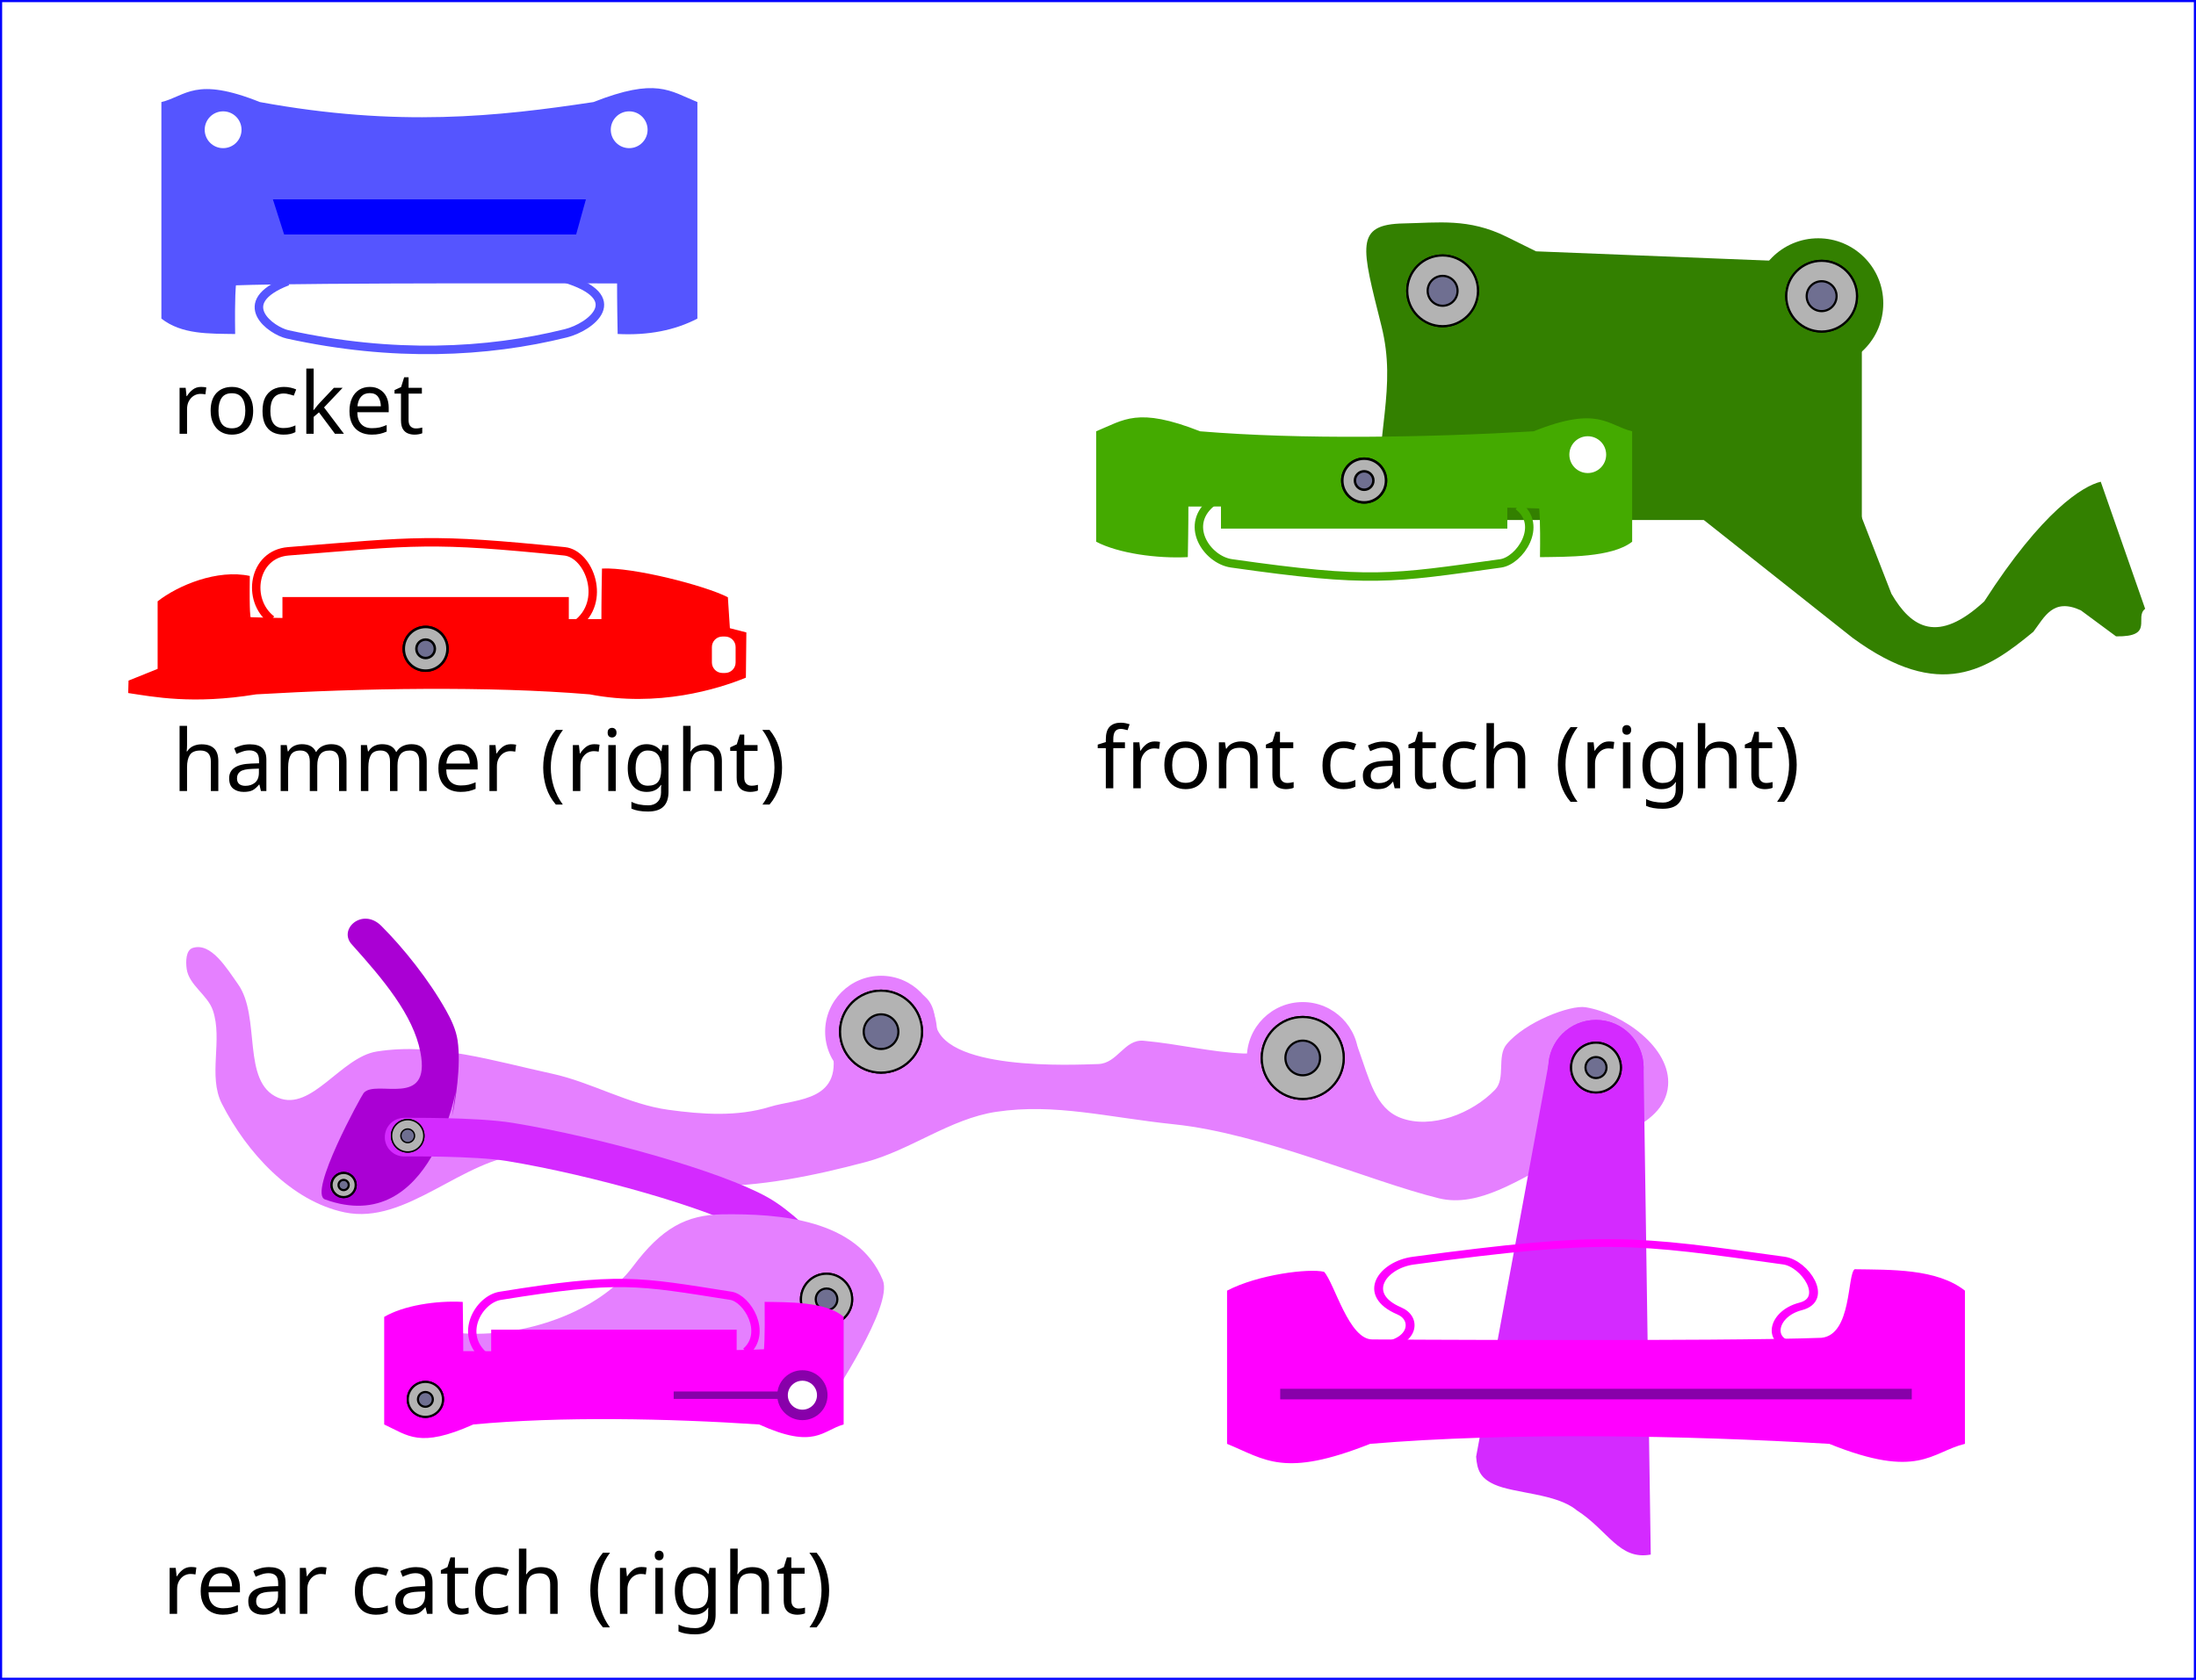
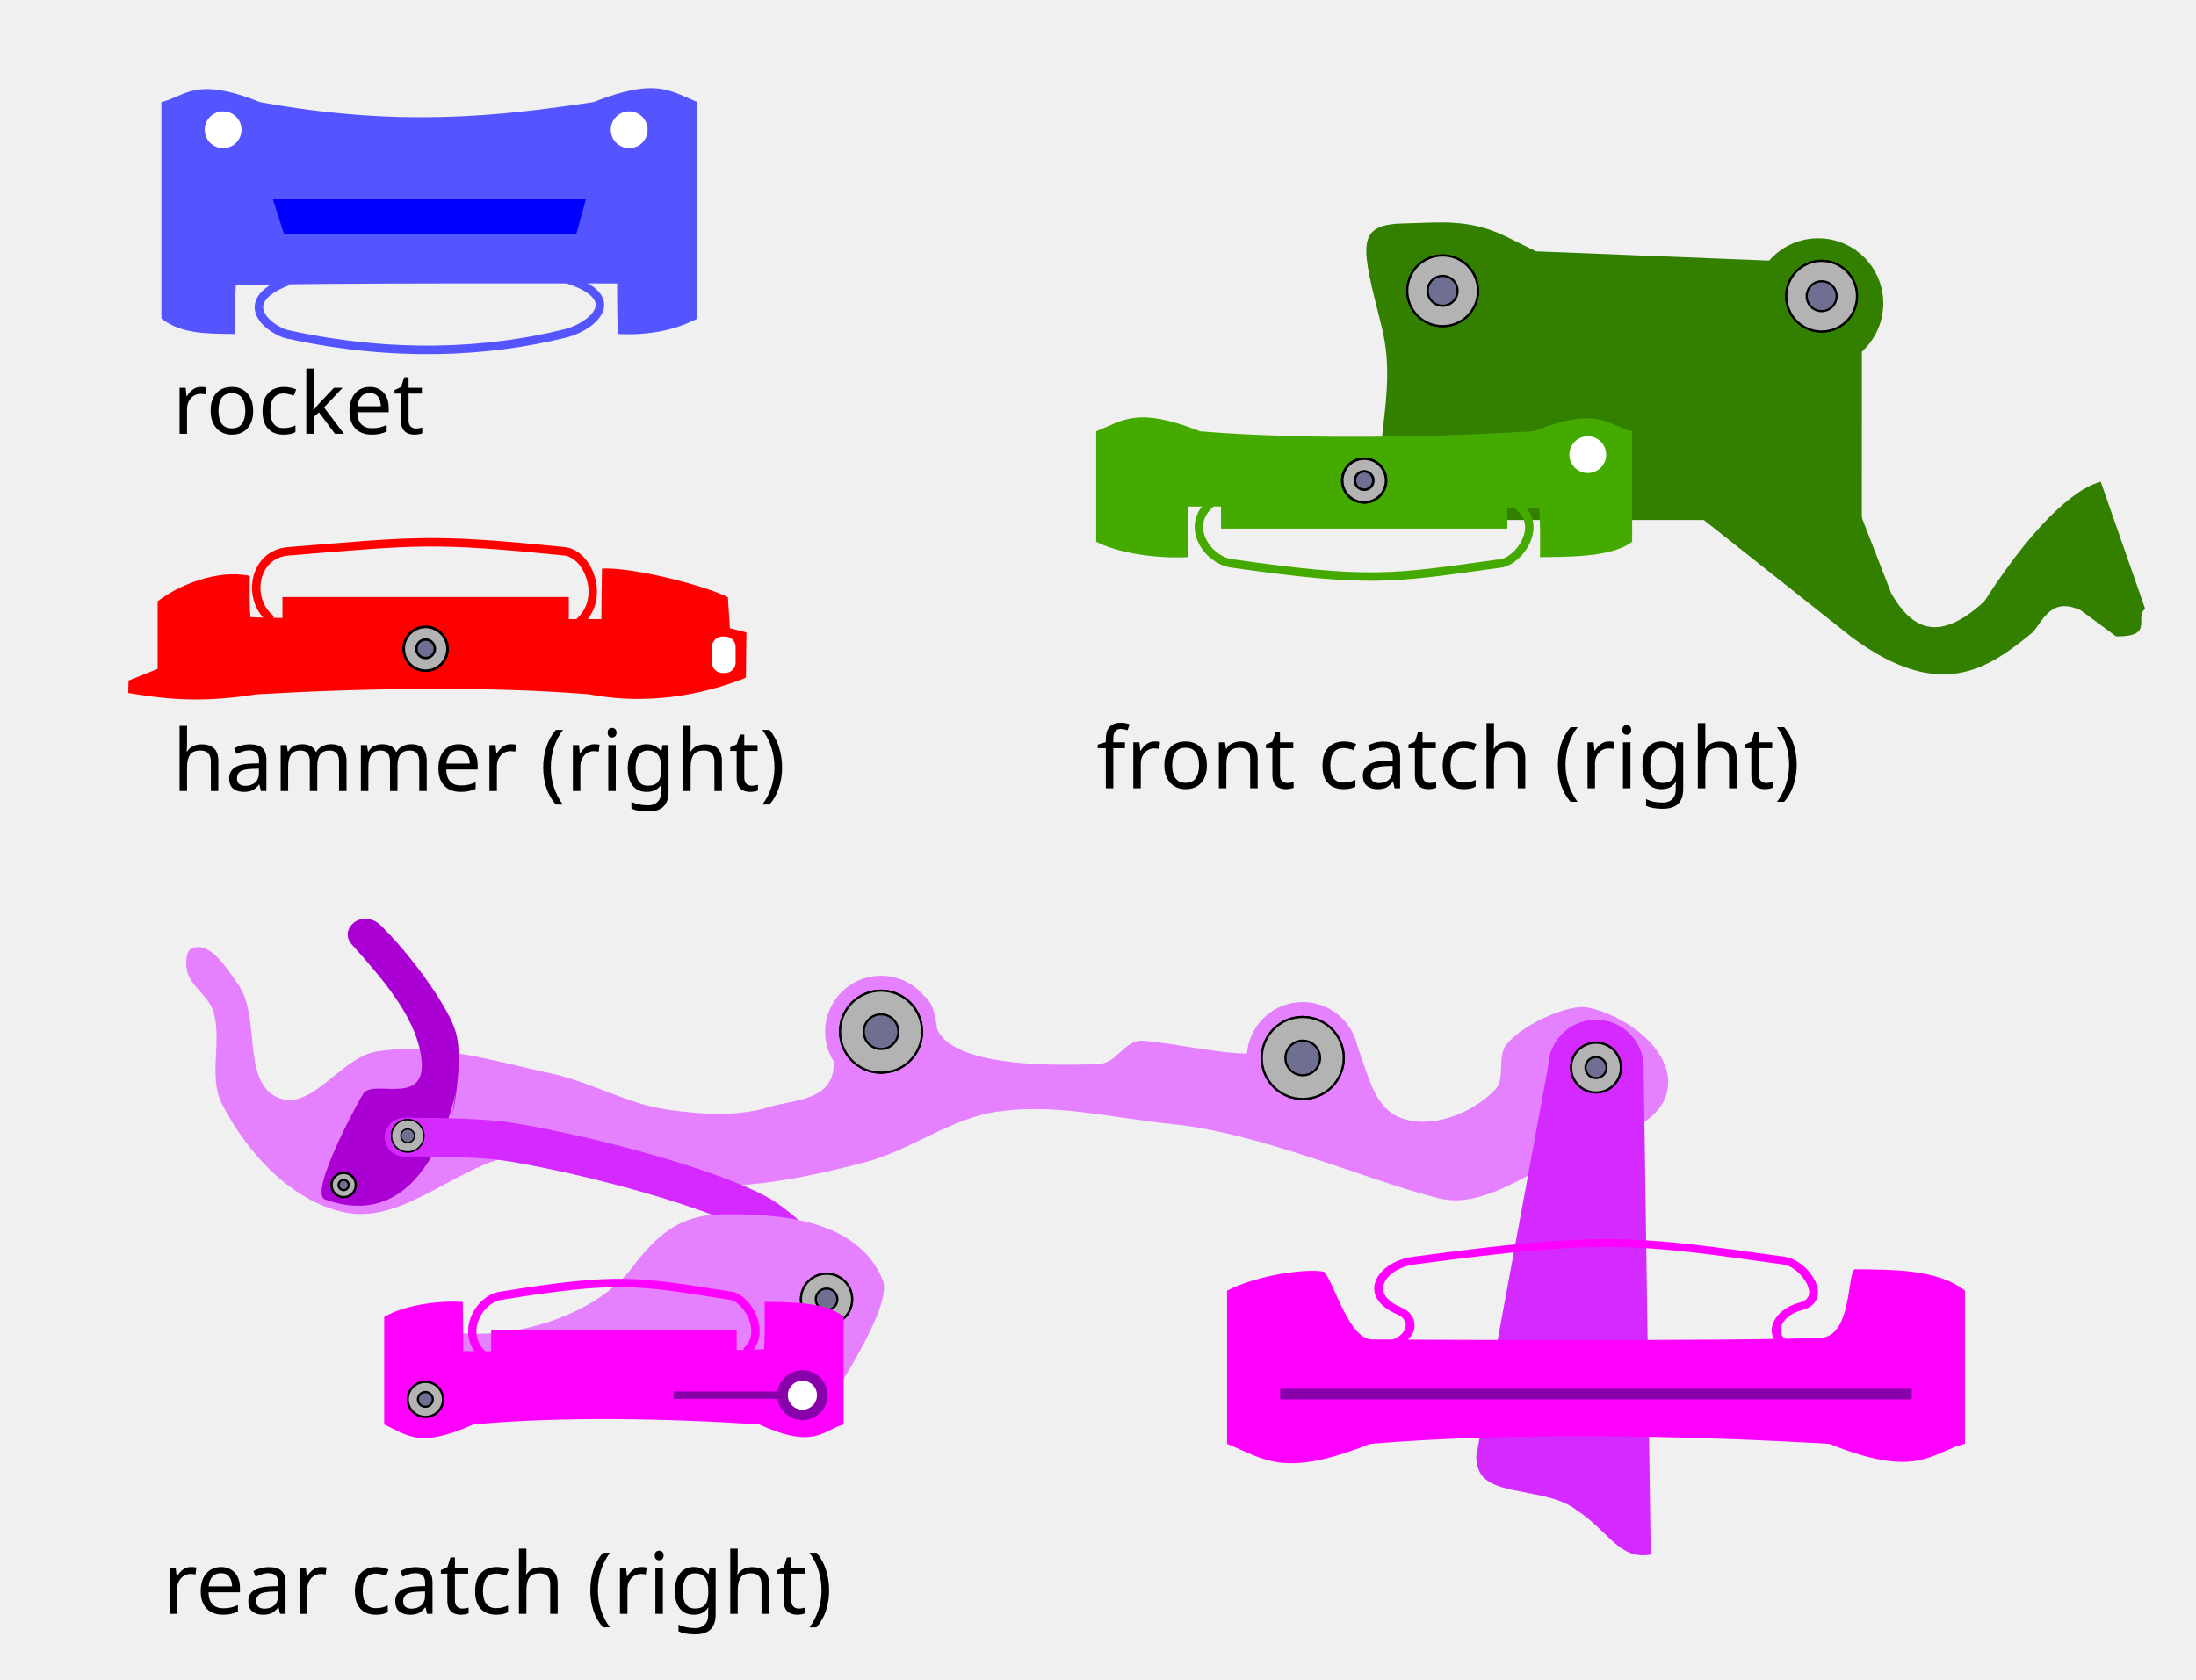
<svg xmlns="http://www.w3.org/2000/svg" width="271.01mm" height="207.364mm" viewBox="0 0 271.01 207.364" version="1.1" id="svg8">
  <defs id="defs2" />
  <g id="layer1" transform="translate(5.083877,5.638964)">
-     <rect style="fill:#ffffff;stroke:#0000ff;stroke-width:0.265" id="rect146" width="270.745" height="207.099" x="-4.952" y="-5.507" />
    <g id="g4572" transform="rotate(180,47.90806,21.6573)">
      <path id="rect3713" d="m 14.833,36.354 c 3.458,1.407 5.08,3.046 12.829,0 11.81,-1.782 24.09,-3.126 41.16,0 8.012,3.206 9.113,0.739 12.161,0 V 9.627 c -2.523,-1.975 -5.862,-1.851 -9.104,-1.905 0.069,4.785 -0.097,6.01 -0.097,6.01 -8.993,0.339 -47.036,0.235 -47.036,0.235 0,0 0.007,-2.343 -0.071,-6.24 -3.803,-0.194 -7.071,0.457 -9.841,1.899 z" style="fill:#5555ff;stroke-width:1.058;stroke-miterlimit:4;stroke-dasharray:none" />
      <path id="path3735" d="M 31.333,14.634 C 23.251,12.218 28.008,8.572 31.07,7.812 40.818,5.393 52.425,4.832 65.41,7.679 c 1.991,0.437 6.853,3.912 0,6.554" style="fill:none;stroke:#5555ff;stroke-width:1.051;stroke-linecap:butt;stroke-linejoin:miter;stroke-miterlimit:4;stroke-dasharray:none;stroke-opacity:1" />
      <circle r="2.272" cy="32.938" cx="23.252" id="path4546" style="fill:#ffffff;fill-opacity:1;stroke:none;stroke-width:1.058;stroke-miterlimit:4;stroke-dasharray:none;stroke-opacity:1" />
      <circle style="fill:#ffffff;fill-opacity:1;stroke:none;stroke-width:1.058;stroke-miterlimit:4;stroke-dasharray:none;stroke-opacity:1" id="circle4548" cx="73.365" cy="32.938" r="2.272" />
      <path id="rect4557" d="m 29.798,20.013 h 36.039 l 1.386,4.334 H 28.593 Z" style="fill:#0000ff;fill-opacity:1;stroke:none;stroke-width:1.012;stroke-miterlimit:4;stroke-dasharray:none;stroke-opacity:1" />
    </g>
    <text xml:space="preserve" style="font-style:normal;font-weight:normal;font-size:10.583px;line-height:1.25;font-family:sans-serif;letter-spacing:0px;word-spacing:0px;fill:#000000;fill-opacity:1;stroke:none;stroke-width:0.265" x="16.17" y="47.905" id="text4595">
      <tspan id="tspan4593" x="16.17" y="47.905" style="stroke-width:0.265">rocket</tspan>
    </text>
    <text id="text4599" y="92.004" x="16.17" style="font-style:normal;font-weight:normal;font-size:10.583px;line-height:1.25;font-family:sans-serif;letter-spacing:0px;word-spacing:0px;fill:#000000;fill-opacity:1;stroke:none;stroke-width:0.265" xml:space="preserve">
      <tspan style="stroke-width:0.265" y="92.004" x="16.17" id="tspan4597">hammer (right)</tspan>
    </text>
    <text xml:space="preserve" style="font-style:normal;font-weight:normal;font-size:10.583px;line-height:1.25;font-family:sans-serif;letter-spacing:0px;word-spacing:0px;fill:#000000;fill-opacity:1;stroke:none;stroke-width:0.265" x="130.231" y="91.664" id="text4731">
      <tspan id="tspan4729" x="130.231" y="91.664" style="stroke-width:0.265">front catch (right)</tspan>
    </text>
    <path style="fill:#e580ff;fill-opacity:1;stroke:none;stroke-width:0.265px;stroke-linecap:butt;stroke-linejoin:miter;stroke-opacity:1" d="m 148.397,124.405 c -4.142,-0.178 -7.895,-1.167 -12.338,-1.575 -2.392,-0.22 -3.22,2.81 -5.621,2.876 -2.895,0.079 -19.744,0.975 -20.134,-5.454 -0.473,-7.796 -14.111,-2.04 -12.815,3.117 1.759,6.996 -4.22,6.584 -7.548,7.613 -4.051,1.253 -8.393,0.938 -12.535,0.372 -4.979,-0.679 -9.486,-3.404 -14.397,-4.468 -7.091,-1.536 -14.428,-3.862 -21.596,-2.73 -4.424,0.698 -8.031,7.436 -12.163,5.709 -4.576,-1.912 -2.091,-9.983 -4.964,-14.025 -1.382,-1.943 -3.314,-5.193 -5.585,-4.468 -0.861,0.275 -0.874,1.712 -0.745,2.606 0.287,1.988 2.575,3.189 3.227,5.089 1.256,3.656 -0.638,8.098 1.117,11.542 3.061,6.006 8.544,12.022 15.142,13.404 7.658,1.604 14.534,-6.668 22.34,-7.198 7.546,-0.513 14.777,3.876 22.34,3.972 6.611,0.083 13.219,-1.286 19.61,-2.979 5.57,-1.476 10.436,-5.353 16.135,-6.206 7.256,-1.085 13.809,0.698 21.956,1.544 10.791,1.12 24.122,7.026 32.653,9.129 4.991,1.231 10.059,-2.472 14.683,-4.718 4.924,-2.392 13.158,-3.728 13.615,-9.183 0.391,-4.666 -5.558,-8.916 -10.177,-9.681 -1.88,-0.311 -7.473,1.813 -9.759,4.586 -1.223,1.483 -0.081,4.204 -1.411,5.591 -2.808,2.929 -7.878,4.928 -11.667,3.475 -3.111,-1.193 -3.844,-4.742 -5.215,-8.527 -1.749,-4.827 -9.431,0.786 -14.146,0.584 z" id="path4987" />
    <path style="fill:#aa00d4;stroke:none;stroke-width:0.265px;stroke-linecap:butt;stroke-linejoin:miter;stroke-opacity:1" d="m 50.711,132.129 c 0.397,-1.738 1.137,-6.254 0.678,-9.343 -0.195,-1.312 -0.778,-2.549 -1.431,-3.712 -2.128,-3.79 -5.257,-7.698 -7.983,-10.422 -2.335,-2.334 -5.418,0.44 -3.602,2.334 3.822,4.26 7.525,8.634 8.422,13.232 1.383,7.095 -5.533,3.271 -7.008,5.075 -0.285,0.349 -6.899,12.349 -4.761,13.124 13.325,4.83 16.288,-14.38 16.125,-13.271 z" id="path5023" />
    <path style="fill:none;stroke:#d42aff;stroke-width:4.764;stroke-linecap:round;stroke-linejoin:miter;stroke-miterlimit:4;stroke-dasharray:none;stroke-opacity:1" d="m 99.351,154.791 c 0,0 -6.163,-7.895 -10.812,-10.527 -5.342,-3.025 -20.007,-7.181 -30.677,-8.938 -4.274,-0.704 -13.075,-0.596 -13.075,-0.596" id="path4808" />
    <path style="fill:#e580ff;stroke:none;stroke-width:0.243px;stroke-linecap:butt;stroke-linejoin:miter;stroke-opacity:1" d="m 97.527,167.108 c -0.172,-0.069 7.674,-11.48 6.336,-14.732 -3.121,-7.588 -12.881,-8.201 -19.75,-8.122 -4.487,0.052 -7.539,1.691 -11.104,6.464 -4.131,5.531 -13.48,8.897 -21.506,8.188 -4.516,-0.399 -6.141,4.428 -6.141,4.428 z" id="path4806" />
    <g transform="matrix(-1.350965,0,0,1.350965,345.2494,-141.8671)" id="g4897" style="stroke:#000000;stroke-width:0.196;stroke-miterlimit:4;stroke-dasharray:none">
      <circle transform="scale(-1,1)" style="fill:#b3b3b3;fill-opacity:1;stroke:#000000;stroke-width:0.196;stroke-miterlimit:4;stroke-dasharray:none;stroke-opacity:1" id="circle4889" cx="-183.815" cy="219.559" r="2.339" />
      <circle transform="scale(-1)" style="fill:#6f6f91;fill-opacity:1;stroke:#000000;stroke-width:0.196;stroke-miterlimit:4;stroke-dasharray:none;stroke-opacity:1" id="circle4891" cx="-183.815" cy="-219.559" r="0.989" />
      <circle r="2.339" cy="219.559" cx="-183.815" id="circle4893" style="fill:#b3b3b3;fill-opacity:1;stroke:#000000;stroke-width:0.196;stroke-miterlimit:4;stroke-dasharray:none;stroke-opacity:1" transform="scale(-1,1)" />
      <circle r="0.989" cy="-219.559" cx="-183.815" id="circle4895" style="fill:#6f6f91;fill-opacity:1;stroke:#000000;stroke-width:0.196;stroke-miterlimit:4;stroke-dasharray:none;stroke-opacity:1" transform="scale(-1)" />
    </g>
    <g id="g5095" transform="matrix(-0.7071768,0,0,0.70218,176.7985,-6.682484)" style="stroke-width:1.419">
      <path id="path4733" d="m 190.149,251.899 c -4.191,1.952 -6.157,4.226 -15.55,0 -15.214,-1.445 -34.175,-1.053 -49.89,0 -9.712,4.448 -11.046,1.025 -14.74,0 v -18.911 c 3.058,-2.74 9.859,-2.567 13.789,-2.643 -0.084,6.638 0.117,8.338 0.117,8.338 10.9,0.47 52.478,0.326 52.478,0.326 0,0 -0.008,-3.251 0.086,-8.656 4.61,-0.268 10.352,0.635 13.71,2.635 z" style="fill:#ff00ff;stroke-width:1.483;stroke-miterlimit:4;stroke-dasharray:none" />
      <path id="path4735" d="m 172.576,239.941 c 4.663,-3.88 1.045,-10.049 -2.666,-10.654 -20.858,-3.403 -23.889,-2.609 -40.262,-0.009 -2.849,0.452 -6.46,6.488 -2.634,9.844" style="fill:none;stroke:#ff00ff;stroke-width:1.457;stroke-linecap:butt;stroke-linejoin:miter;stroke-miterlimit:4;stroke-dasharray:none;stroke-opacity:1" />
      <circle transform="scale(-1,1)" style="fill:#ffffff;fill-opacity:1;stroke:none;stroke-width:1.502;stroke-miterlimit:4;stroke-dasharray:none;stroke-opacity:1" id="circle4737" cx="-117.165" cy="246.752" r="2.984" />
      <circle transform="scale(-1,1)" r="4.388" cy="246.752" cx="-117.165" id="circle4747" style="fill:#8800aa;fill-opacity:1;stroke:none;stroke-width:2.209;stroke-miterlimit:4;stroke-dasharray:none;stroke-opacity:1" />
      <rect transform="scale(-1,1)" style="fill:#ff00ff;fill-opacity:1;stroke:none;stroke-width:1.483;stroke-miterlimit:4;stroke-dasharray:none;stroke-opacity:1" id="rect4743" width="42.837" height="5.506" x="-171.477" y="235.235" />
      <rect y="246.1" x="-139.629" height="1.303" width="22.464" id="rect4791" style="fill:#8800aa;fill-opacity:1;stroke:none;stroke-width:0.522;stroke-miterlimit:4;stroke-dasharray:none;stroke-opacity:1" transform="scale(-1,1)" />
      <circle style="fill:#ffffff;fill-opacity:1;stroke:none;stroke-width:0.663;stroke-miterlimit:4;stroke-dasharray:none;stroke-opacity:1" id="circle4793" cx="-117.165" cy="246.752" r="2.545" transform="scale(-1,1)" />
      <g id="g4907" style="stroke:#000000;stroke-width:0.286;stroke-miterlimit:4;stroke-dasharray:none" transform="matrix(1.313438,0,0,1.313438,-58.47019,-40.8888)">
        <circle transform="scale(-1,1)" style="fill:#b3b3b3;fill-opacity:1;stroke:#000000;stroke-width:0.286;stroke-miterlimit:4;stroke-dasharray:none;stroke-opacity:1" id="circle4899" cx="-183.815" cy="219.559" r="2.339" />
        <circle transform="scale(-1)" style="fill:#6f6f91;fill-opacity:1;stroke:#000000;stroke-width:0.286;stroke-miterlimit:4;stroke-dasharray:none;stroke-opacity:1" id="circle4901" cx="-183.815" cy="-219.559" r="0.989" />
        <circle r="2.339" cy="219.559" cx="-183.815" id="circle4903" style="fill:#b3b3b3;fill-opacity:1;stroke:#000000;stroke-width:0.286;stroke-miterlimit:4;stroke-dasharray:none;stroke-opacity:1" transform="scale(-1,1)" />
        <circle r="0.989" cy="-219.559" cx="-183.815" id="circle4905" style="fill:#6f6f91;fill-opacity:1;stroke:#000000;stroke-width:0.286;stroke-miterlimit:4;stroke-dasharray:none;stroke-opacity:1" transform="scale(-1)" />
      </g>
    </g>
    <g transform="matrix(-0.8517088,0,0,0.8517088,201.788,-52.43608)" style="stroke:#000000;stroke-width:0.201;stroke-miterlimit:4;stroke-dasharray:none" id="g4917">
      <circle r="2.339" cy="219.559" cx="-183.815" id="circle4909" style="fill:#b3b3b3;fill-opacity:1;stroke:#000000;stroke-width:0.201;stroke-miterlimit:4;stroke-dasharray:none;stroke-opacity:1" transform="scale(-1,1)" />
      <circle r="0.989" cy="-219.559" cx="-183.815" id="circle4911" style="fill:#6f6f91;fill-opacity:1;stroke:#000000;stroke-width:0.201;stroke-miterlimit:4;stroke-dasharray:none;stroke-opacity:1" transform="scale(-1)" />
      <circle transform="scale(-1,1)" style="fill:#b3b3b3;fill-opacity:1;stroke:#000000;stroke-width:0.201;stroke-miterlimit:4;stroke-dasharray:none;stroke-opacity:1" id="circle4913" cx="-183.815" cy="219.559" r="2.339" />
      <circle transform="scale(-1)" style="fill:#6f6f91;fill-opacity:1;stroke:#000000;stroke-width:0.201;stroke-miterlimit:4;stroke-dasharray:none;stroke-opacity:1" id="circle4915" cx="-183.815" cy="-219.559" r="0.989" />
    </g>
    <g id="g5579">
      <path id="rect4705" d="m 224.688,26.988 -40.209,-1.604 -3.637,-1.798 c -4.681,-2.315 -8.423,-1.725 -12.687,-1.646 -6.122,0.114 -5.193,2.892 -2.754,12.66 1.934,7.746 -0.717,12.907 -0.435,23.948 h 59.72 z" style="fill:#338000;fill-opacity:1;stroke:none;stroke-width:1.014;stroke-miterlimit:4;stroke-dasharray:none;stroke-opacity:1" />
      <path id="path4674" d="m 130.193,47.6 c 3.458,-1.407 5.08,-3.046 12.829,0 12.551,1.041 28.194,0.759 41.16,0 8.012,-3.206 9.113,-0.739 12.161,0 v 13.631 c -2.523,1.975 -8.133,1.851 -11.376,1.905 0.069,-4.785 -0.097,-6.01 -0.097,-6.01 -8.993,-0.339 -43.294,-0.235 -43.294,-0.235 0,0 0.007,2.343 -0.071,6.24 -3.803,0.194 -8.541,-0.457 -11.311,-1.899 z" style="fill:#44aa00;stroke-width:1.058;stroke-miterlimit:4;stroke-dasharray:none" />
      <path id="path4676" d="m 144.69,56.219 c -3.847,2.797 -0.862,7.243 2.199,7.68 17.208,2.453 19.708,1.88 33.216,0.007 2.351,-0.326 5.33,-4.676 2.173,-7.096" style="fill:none;stroke:#44aa00;stroke-width:1.04;stroke-linecap:butt;stroke-linejoin:miter;stroke-miterlimit:4;stroke-dasharray:none;stroke-opacity:1" />
      <circle transform="scale(1,-1)" style="fill:#ffffff;fill-opacity:1;stroke:none;stroke-width:1.058;stroke-miterlimit:4;stroke-dasharray:none;stroke-opacity:1" id="circle4678" cx="190.863" cy="-50.482" r="2.272" />
      <rect transform="scale(1,-1)" style="fill:#44aa00;fill-opacity:1;stroke:none;stroke-width:1.058;stroke-miterlimit:4;stroke-dasharray:none;stroke-opacity:1" id="rect4684" width="35.341" height="3.969" x="145.597" y="-59.611" />
      <circle transform="scale(-1,1)" r="8.032" cy="31.807" cx="-219.302" id="path4707" style="fill:#338000;fill-opacity:1;stroke:none;stroke-width:0.909;stroke-miterlimit:4;stroke-dasharray:none;stroke-opacity:1" />
      <path id="path4714" d="m 224.6,58.038 3.738,9.615 c 2.483,4.262 5.747,6.212 11.456,0.945 7.18,-11.173 12.165,-14.246 14.377,-14.773 l 5.481,15.686 c -1.386,1.058 1.204,3.479 -3.591,3.402 l -4.347,-3.213 c -3.433,-1.585 -4.474,0.817 -5.859,2.646 -5.613,4.622 -11.45,8.706 -22.301,0.756 l -19.143,-15.165 z" style="fill:#338000;fill-opacity:1;stroke:none;stroke-width:0.265px;stroke-linecap:butt;stroke-linejoin:miter;stroke-opacity:1" />
      <g id="g4927" style="stroke:#000000;stroke-width:0.265;stroke-miterlimit:4;stroke-dasharray:none" transform="matrix(-1.152971,0,0,1.152971,375.2005,-199.4679)">
        <circle transform="scale(-1,1)" style="fill:#b3b3b3;fill-opacity:1;stroke:#000000;stroke-width:0.265;stroke-miterlimit:4;stroke-dasharray:none;stroke-opacity:1" id="circle4919" cx="-183.815" cy="219.559" r="2.339" />
        <circle transform="scale(-1)" style="fill:#6f6f91;fill-opacity:1;stroke:#000000;stroke-width:0.265;stroke-miterlimit:4;stroke-dasharray:none;stroke-opacity:1" id="circle4921" cx="-183.815" cy="-219.559" r="0.989" />
        <circle r="2.339" cy="219.559" cx="-183.815" id="circle4923" style="fill:#b3b3b3;fill-opacity:1;stroke:#000000;stroke-width:0.265;stroke-miterlimit:4;stroke-dasharray:none;stroke-opacity:1" transform="scale(-1,1)" />
        <circle r="0.989" cy="-219.559" cx="-183.815" id="circle4925" style="fill:#6f6f91;fill-opacity:1;stroke:#000000;stroke-width:0.265;stroke-miterlimit:4;stroke-dasharray:none;stroke-opacity:1" transform="scale(-1)" />
      </g>
      <g id="g4937" style="stroke:#000000;stroke-width:0.142;stroke-miterlimit:4;stroke-dasharray:none" transform="matrix(-1.865335,0,0,1.865335,515.8271,-379.2921)">
        <circle transform="scale(-1,1)" style="fill:#b3b3b3;fill-opacity:1;stroke:#000000;stroke-width:0.142;stroke-miterlimit:4;stroke-dasharray:none;stroke-opacity:1" id="circle4929" cx="-183.815" cy="219.559" r="2.339" />
        <circle transform="scale(-1)" style="fill:#6f6f91;fill-opacity:1;stroke:#000000;stroke-width:0.142;stroke-miterlimit:4;stroke-dasharray:none;stroke-opacity:1" id="circle4931" cx="-183.815" cy="-219.559" r="0.989" />
        <circle r="2.339" cy="219.559" cx="-183.815" id="circle4933" style="fill:#b3b3b3;fill-opacity:1;stroke:#000000;stroke-width:0.142;stroke-miterlimit:4;stroke-dasharray:none;stroke-opacity:1" transform="scale(-1,1)" />
        <circle r="0.989" cy="-219.559" cx="-183.815" id="circle4935" style="fill:#6f6f91;fill-opacity:1;stroke:#000000;stroke-width:0.142;stroke-miterlimit:4;stroke-dasharray:none;stroke-opacity:1" transform="scale(-1)" />
      </g>
      <g transform="matrix(-1.865335,0,0,1.865335,562.6016,-378.6307)" style="stroke:#000000;stroke-width:0.142;stroke-miterlimit:4;stroke-dasharray:none" id="g4947">
        <circle r="2.339" cy="219.559" cx="-183.815" id="circle4939" style="fill:#b3b3b3;fill-opacity:1;stroke:#000000;stroke-width:0.142;stroke-miterlimit:4;stroke-dasharray:none;stroke-opacity:1" transform="scale(-1,1)" />
        <circle r="0.989" cy="-219.559" cx="-183.815" id="circle4941" style="fill:#6f6f91;fill-opacity:1;stroke:#000000;stroke-width:0.142;stroke-miterlimit:4;stroke-dasharray:none;stroke-opacity:1" transform="scale(-1)" />
        <circle transform="scale(-1,1)" style="fill:#b3b3b3;fill-opacity:1;stroke:#000000;stroke-width:0.142;stroke-miterlimit:4;stroke-dasharray:none;stroke-opacity:1" id="circle4943" cx="-183.815" cy="219.559" r="2.339" />
        <circle transform="scale(-1)" style="fill:#6f6f91;fill-opacity:1;stroke:#000000;stroke-width:0.142;stroke-miterlimit:4;stroke-dasharray:none;stroke-opacity:1" id="circle4945" cx="-183.815" cy="-219.559" r="0.989" />
      </g>
    </g>
    <g transform="matrix(-1.724039,0,0,1.724039,420.5505,-256.821)" style="fill:#e580ff;fill-opacity:1;stroke:none;stroke-width:0.153;stroke-miterlimit:4;stroke-dasharray:none" id="g5021">
      <circle r="2.339" cy="219.559" cx="-183.815" id="circle5011" style="fill:#e580ff;fill-opacity:1;stroke:none;stroke-width:0.153;stroke-miterlimit:4;stroke-dasharray:none;stroke-opacity:1" transform="scale(-1,1)" />
      <circle r="0.989" cy="-219.559" cx="-183.815" id="circle5013" style="fill:#e580ff;fill-opacity:1;stroke:none;stroke-width:0.153;stroke-miterlimit:4;stroke-dasharray:none;stroke-opacity:1" transform="scale(-1)" />
      <circle transform="scale(-1,1)" style="fill:#e580ff;fill-opacity:1;stroke:none;stroke-width:0.153;stroke-miterlimit:4;stroke-dasharray:none;stroke-opacity:1" id="circle5015" cx="-183.815" cy="219.559" r="2.339" />
      <circle transform="scale(-1)" style="fill:#e580ff;fill-opacity:1;stroke:none;stroke-width:0.153;stroke-miterlimit:4;stroke-dasharray:none;stroke-opacity:1" id="circle5017" cx="-183.815" cy="-219.559" r="0.989" />
      <circle r="4.002" cy="219.559" cx="-183.815" id="circle5019" style="fill:#e580ff;fill-opacity:1;stroke:none;stroke-width:0.153;stroke-miterlimit:4;stroke-dasharray:none;stroke-opacity:1" transform="scale(-1,1)" />
    </g>
    <g transform="matrix(-2.162572,0,0,2.162572,501.1594,-353.1048)" style="stroke:#000000;stroke-width:0.122;stroke-miterlimit:4;stroke-dasharray:none" id="g4975">
      <circle r="2.339" cy="219.559" cx="-183.815" id="circle4967" style="fill:#b3b3b3;fill-opacity:1;stroke:#000000;stroke-width:0.122;stroke-miterlimit:4;stroke-dasharray:none;stroke-opacity:1" transform="scale(-1,1)" />
      <circle r="0.989" cy="-219.559" cx="-183.815" id="circle4969" style="fill:#6f6f91;fill-opacity:1;stroke:#000000;stroke-width:0.122;stroke-miterlimit:4;stroke-dasharray:none;stroke-opacity:1" transform="scale(-1)" />
      <circle transform="scale(-1,1)" style="fill:#b3b3b3;fill-opacity:1;stroke:#000000;stroke-width:0.122;stroke-miterlimit:4;stroke-dasharray:none;stroke-opacity:1" id="circle4971" cx="-183.815" cy="219.559" r="2.339" />
      <circle transform="scale(-1)" style="fill:#6f6f91;fill-opacity:1;stroke:#000000;stroke-width:0.122;stroke-miterlimit:4;stroke-dasharray:none;stroke-opacity:1" id="circle4973" cx="-183.815" cy="-219.559" r="0.989" />
    </g>
    <g id="g4985" style="fill:#e580ff;fill-opacity:1;stroke:none;stroke-width:0.153;stroke-miterlimit:4;stroke-dasharray:none" transform="matrix(-1.724039,0,0,1.724039,472.5924,-253.5738)">
      <circle transform="scale(-1,1)" style="fill:#e580ff;fill-opacity:1;stroke:none;stroke-width:0.153;stroke-miterlimit:4;stroke-dasharray:none;stroke-opacity:1" id="circle4977" cx="-183.815" cy="219.559" r="2.339" />
      <circle transform="scale(-1)" style="fill:#e580ff;fill-opacity:1;stroke:none;stroke-width:0.153;stroke-miterlimit:4;stroke-dasharray:none;stroke-opacity:1" id="circle4979" cx="-183.815" cy="-219.559" r="0.989" />
      <circle r="2.339" cy="219.559" cx="-183.815" id="circle4981" style="fill:#e580ff;fill-opacity:1;stroke:none;stroke-width:0.153;stroke-miterlimit:4;stroke-dasharray:none;stroke-opacity:1" transform="scale(-1,1)" />
      <circle r="0.989" cy="-219.559" cx="-183.815" id="circle4983" style="fill:#e580ff;fill-opacity:1;stroke:none;stroke-width:0.153;stroke-miterlimit:4;stroke-dasharray:none;stroke-opacity:1" transform="scale(-1)" />
      <circle transform="scale(-1,1)" style="fill:#e580ff;fill-opacity:1;stroke:none;stroke-width:0.153;stroke-miterlimit:4;stroke-dasharray:none;stroke-opacity:1" id="circle4999" cx="-183.815" cy="219.559" r="4.002" />
    </g>
    <g id="g5009" style="stroke:#000000;stroke-width:0.122;stroke-miterlimit:4;stroke-dasharray:none" transform="matrix(-2.162572,0,0,2.162572,553.2014,-349.8577)">
      <circle transform="scale(-1,1)" style="fill:#b3b3b3;fill-opacity:1;stroke:#000000;stroke-width:0.122;stroke-miterlimit:4;stroke-dasharray:none;stroke-opacity:1" id="circle5001" cx="-183.815" cy="219.559" r="2.339" />
      <circle transform="scale(-1)" style="fill:#6f6f91;fill-opacity:1;stroke:#000000;stroke-width:0.122;stroke-miterlimit:4;stroke-dasharray:none;stroke-opacity:1" id="circle5003" cx="-183.815" cy="-219.559" r="0.989" />
      <circle r="2.339" cy="219.559" cx="-183.815" id="circle5005" style="fill:#b3b3b3;fill-opacity:1;stroke:#000000;stroke-width:0.122;stroke-miterlimit:4;stroke-dasharray:none;stroke-opacity:1" transform="scale(-1,1)" />
      <circle r="0.989" cy="-219.559" cx="-183.815" id="circle5007" style="fill:#6f6f91;fill-opacity:1;stroke:#000000;stroke-width:0.122;stroke-miterlimit:4;stroke-dasharray:none;stroke-opacity:1" transform="scale(-1)" />
    </g>
    <path style="fill:#d42aff;stroke:none;stroke-width:0.265px;stroke-linecap:butt;stroke-linejoin:miter;stroke-opacity:1" d="m 197.756,126.321 0.881,59.934 c -3.92,0.72 -5.234,-2.973 -9.154,-5.48 -2.497,-2.082 -7.709,-2.048 -10.174,-3.184 -1.705,-0.786 -2.101,-1.761 -2.223,-3.42 l 9.026,-48.935 z" id="path5061" />
    <g id="g5081" style="fill:#d42aff;fill-opacity:1;stroke:none;stroke-width:0.105;stroke-miterlimit:4;stroke-dasharray:none" transform="matrix(-2.514295,0,0,2.514295,654.0435,-425.8964)">
      <circle transform="scale(-1,1)" style="fill:#d42aff;fill-opacity:1;stroke:none;stroke-width:0.105;stroke-miterlimit:4;stroke-dasharray:none;stroke-opacity:1" id="circle5073" cx="-183.815" cy="219.559" r="2.339" />
      <circle transform="scale(-1)" style="fill:#d42aff;fill-opacity:1;stroke:none;stroke-width:0.105;stroke-miterlimit:4;stroke-dasharray:none;stroke-opacity:1" id="circle5075" cx="-183.815" cy="-219.559" r="0.989" />
      <circle r="2.339" cy="219.559" cx="-183.815" id="circle5077" style="fill:#d42aff;fill-opacity:1;stroke:none;stroke-width:0.105;stroke-miterlimit:4;stroke-dasharray:none;stroke-opacity:1" transform="scale(-1,1)" />
    </g>
    <g transform="matrix(-1.313438,0,0,1.313438,433.3083,-162.2377)" style="stroke:#000000;stroke-width:0.201;stroke-miterlimit:4;stroke-dasharray:none" id="g5033">
      <circle r="2.339" cy="219.559" cx="-183.815" id="circle5025" style="fill:#b3b3b3;fill-opacity:1;stroke:#000000;stroke-width:0.201;stroke-miterlimit:4;stroke-dasharray:none;stroke-opacity:1" transform="scale(-1,1)" />
      <circle r="0.989" cy="-219.559" cx="-183.815" id="circle5027" style="fill:#6f6f91;fill-opacity:1;stroke:#000000;stroke-width:0.201;stroke-miterlimit:4;stroke-dasharray:none;stroke-opacity:1" transform="scale(-1)" />
      <circle transform="scale(-1,1)" style="fill:#b3b3b3;fill-opacity:1;stroke:#000000;stroke-width:0.201;stroke-miterlimit:4;stroke-dasharray:none;stroke-opacity:1" id="circle5029" cx="-183.815" cy="219.559" r="2.339" />
      <circle transform="scale(-1)" style="fill:#6f6f91;fill-opacity:1;stroke:#000000;stroke-width:0.201;stroke-miterlimit:4;stroke-dasharray:none;stroke-opacity:1" id="circle5031" cx="-183.815" cy="-219.559" r="0.989" />
    </g>
    <g transform="matrix(-0.6367838,0,0,0.6367838,154.3742,0.8258419)" style="stroke:#000000;stroke-width:0.415;stroke-miterlimit:4;stroke-dasharray:none" id="g5043">
      <circle r="2.339" cy="219.559" cx="-183.815" id="circle5035" style="fill:#b3b3b3;fill-opacity:1;stroke:#000000;stroke-width:0.415;stroke-miterlimit:4;stroke-dasharray:none;stroke-opacity:1" transform="scale(-1,1)" />
      <circle r="0.989" cy="-219.559" cx="-183.815" id="circle5037" style="fill:#6f6f91;fill-opacity:1;stroke:#000000;stroke-width:0.415;stroke-miterlimit:4;stroke-dasharray:none;stroke-opacity:1" transform="scale(-1)" />
      <circle transform="scale(-1,1)" style="fill:#b3b3b3;fill-opacity:1;stroke:#000000;stroke-width:0.415;stroke-miterlimit:4;stroke-dasharray:none;stroke-opacity:1" id="circle5039" cx="-183.815" cy="219.559" r="2.339" />
      <circle transform="scale(-1)" style="fill:#6f6f91;fill-opacity:1;stroke:#000000;stroke-width:0.415;stroke-miterlimit:4;stroke-dasharray:none;stroke-opacity:1" id="circle5041" cx="-183.815" cy="-219.559" r="0.989" />
    </g>
    <g id="g5059" transform="matrix(-1.313438,0,0,1.313438,237.7779,-143.808)" style="stroke-width:0.761">
      <g style="stroke-width:0.714" transform="matrix(1.135722,0,0,1,-15.90665,0)" id="g5051">
        <path id="path5045" d="m 75.298,240.891 c -3.191,1.486 -4.688,3.218 -11.839,0 -11.583,-1.1 -26.02,-0.802 -37.984,0 -7.394,3.386 -8.41,0.781 -11.223,0 v -14.398 c 2.329,-2.086 6.136,-1.955 9.128,-2.012 0.624,0.529 0.225,6.142 2.735,6.443 8.299,0.358 37.167,0.154 37.167,0.154 1.951,0 3.117,-5.263 3.987,-6.354 1.242,-0.346 5.472,0.247 8.029,1.77 z" style="fill:#ff00ff;stroke-width:0.747;stroke-miterlimit:4;stroke-dasharray:none" />
        <path id="path5047" d="m 62.25,231.645 c -2.392,-0.406 -2.657,-2.543 -1.202,-3.246 3.205,-1.549 1.373,-4.339 -1.158,-4.724 -15.907,-2.422 -18.188,-1.986 -30.654,-0.007 -1.753,0.278 -3.731,3.626 -1.394,4.306 2.547,0.741 2.875,3.893 -0.045,3.662" style="fill:none;stroke:#ff00ff;stroke-width:0.734;stroke-linecap:butt;stroke-linejoin:miter;stroke-miterlimit:4;stroke-dasharray:none;stroke-opacity:1" />
      </g>
      <rect transform="scale(-1,1)" style="fill:#8800aa;fill-opacity:1;stroke:none;stroke-width:0.28;stroke-miterlimit:4;stroke-dasharray:none;stroke-opacity:1" id="rect5053" width="59.341" height="0.992" x="-64.616" y="235.717" />
    </g>
    <text id="text5099" y="193.573" x="14.944" style="font-style:normal;font-weight:normal;font-size:10.583px;line-height:1.25;font-family:sans-serif;letter-spacing:0px;word-spacing:0px;fill:#000000;fill-opacity:1;stroke:none;stroke-width:0.265" xml:space="preserve">
      <tspan style="stroke-width:0.265" y="193.573" x="14.944" id="tspan5097">rear catch (right)</tspan>
    </text>
    <g transform="translate(-0.5592371,0.3021016)" id="g5533">
      <g transform="matrix(-1,0,0,1,96.00511,3.2380505e-6)" id="g5531">
        <g id="g5527">
          <path style="fill:#ff0000;stroke-width:1.058;stroke-miterlimit:4;stroke-dasharray:none" d="m 8.48,77.71 c 3.458,1.407 10.823,3.696 19.277,2.059 12.551,-1.041 28.194,-0.759 41.16,0 7.852,1.281 12.719,0.295 15.791,-0.163 L 84.667,78.072 81.077,76.623 V 68.284 c -2.523,-1.975 -7.367,-3.996 -11.376,-3.131 0.069,4.785 -0.097,5.091 -0.097,5.091 -8.993,0.339 -43.294,0.235 -43.294,0.235 0,0 0.007,-2.343 -0.071,-6.24 -3.803,-0.194 -12.767,2.105 -15.537,3.546 l -0.248,3.819 -2.033,0.521 z" id="path5513" />
          <path style="fill:none;stroke:#ff0000;stroke-width:1.04;stroke-linecap:butt;stroke-linejoin:miter;stroke-miterlimit:4;stroke-dasharray:none;stroke-opacity:1" d="m 29.425,71.15 c -3.847,-2.797 -1.636,-8.727 1.441,-9.038 16.535,-1.671 18.183,-1.281 34.083,0 4.36,0.351 5.226,6.014 2.065,8.447" id="path5515" />
          <rect y="67.757" x="30.332" height="3.969" width="35.341" id="rect5517" style="fill:#ff0000;fill-opacity:1;stroke:none;stroke-width:1.058;stroke-miterlimit:4;stroke-dasharray:none;stroke-opacity:1" />
          <circle transform="scale(-1,1)" style="fill:#b3b3b3;fill-opacity:1;stroke:#000000;stroke-width:0.305;stroke-miterlimit:4;stroke-dasharray:none;stroke-opacity:1" id="circle5519" cx="-48.003" cy="74.146" r="2.696" />
          <circle transform="scale(-1)" style="fill:#6f6f91;fill-opacity:1;stroke:#000000;stroke-width:0.305;stroke-miterlimit:4;stroke-dasharray:none;stroke-opacity:1" id="circle5521" cx="-48.003" cy="-74.146" r="1.14" />
          <circle r="2.696" cy="74.146" cx="-48.003" id="circle5523" style="fill:#b3b3b3;fill-opacity:1;stroke:#000000;stroke-width:0.305;stroke-miterlimit:4;stroke-dasharray:none;stroke-opacity:1" transform="scale(-1,1)" />
          <circle r="1.14" cy="-74.146" cx="-48.003" id="circle5525" style="fill:#6f6f91;fill-opacity:1;stroke:#000000;stroke-width:0.305;stroke-miterlimit:4;stroke-dasharray:none;stroke-opacity:1" transform="scale(-1)" />
        </g>
        <rect ry="1.296" transform="scale(-1,1)" y="72.633" x="-12.674" height="4.497" width="2.926" id="rect5529" style="fill:#ffffff;fill-opacity:1;stroke:none;stroke-width:0.529;stroke-linecap:round;stroke-miterlimit:4;stroke-dasharray:1.587, 1.587;stroke-dashoffset:0;stroke-opacity:1" rx="1.296" />
      </g>
    </g>
  </g>
</svg>
